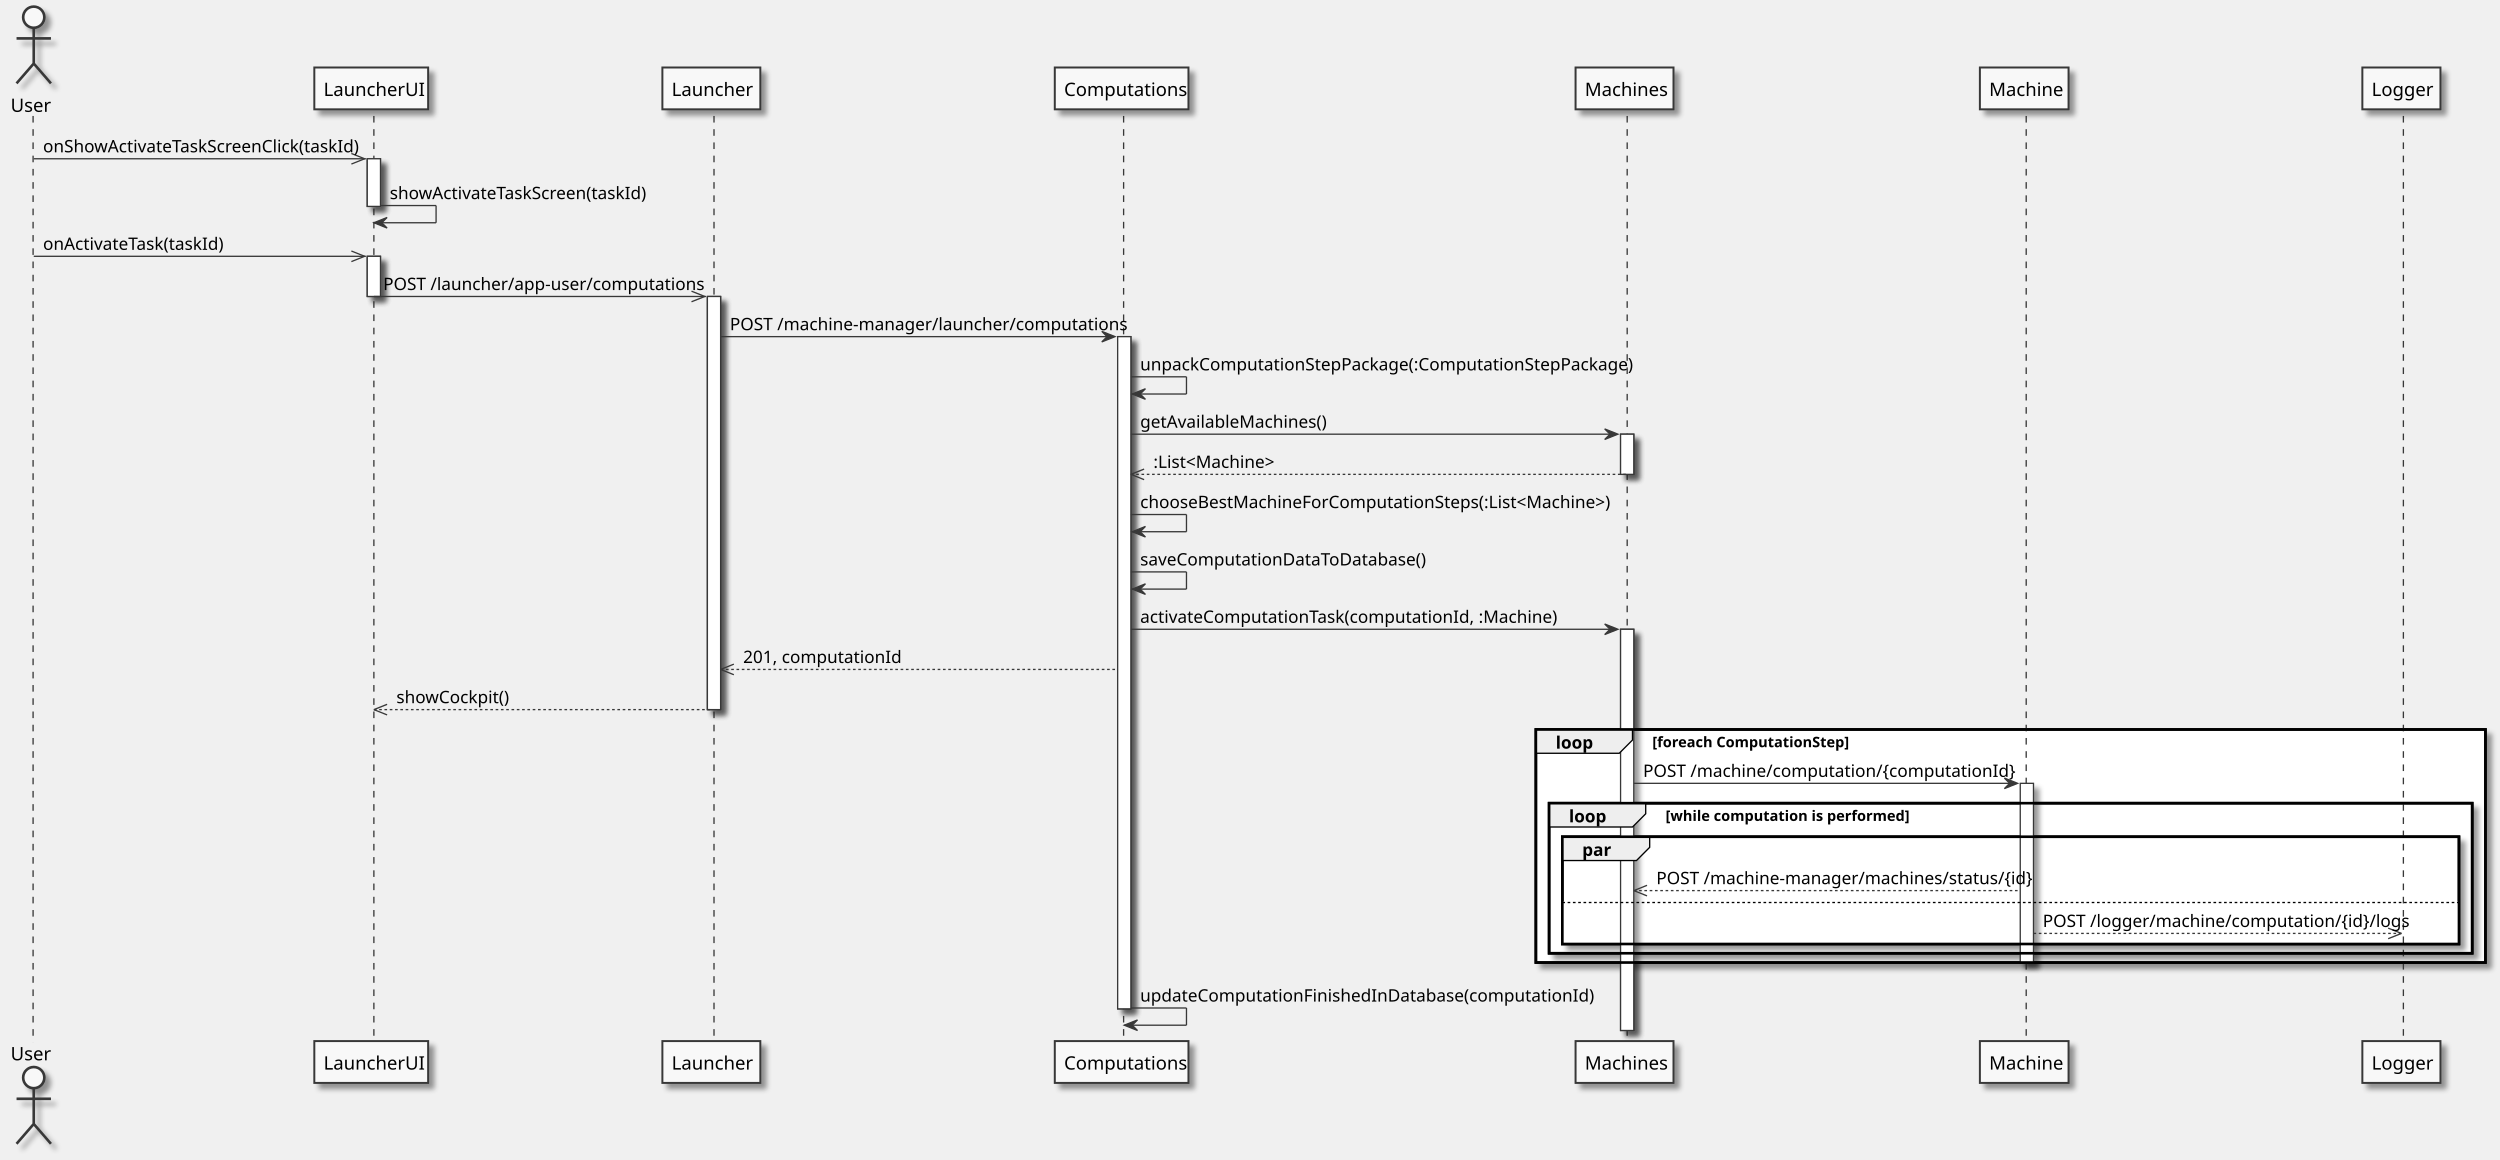
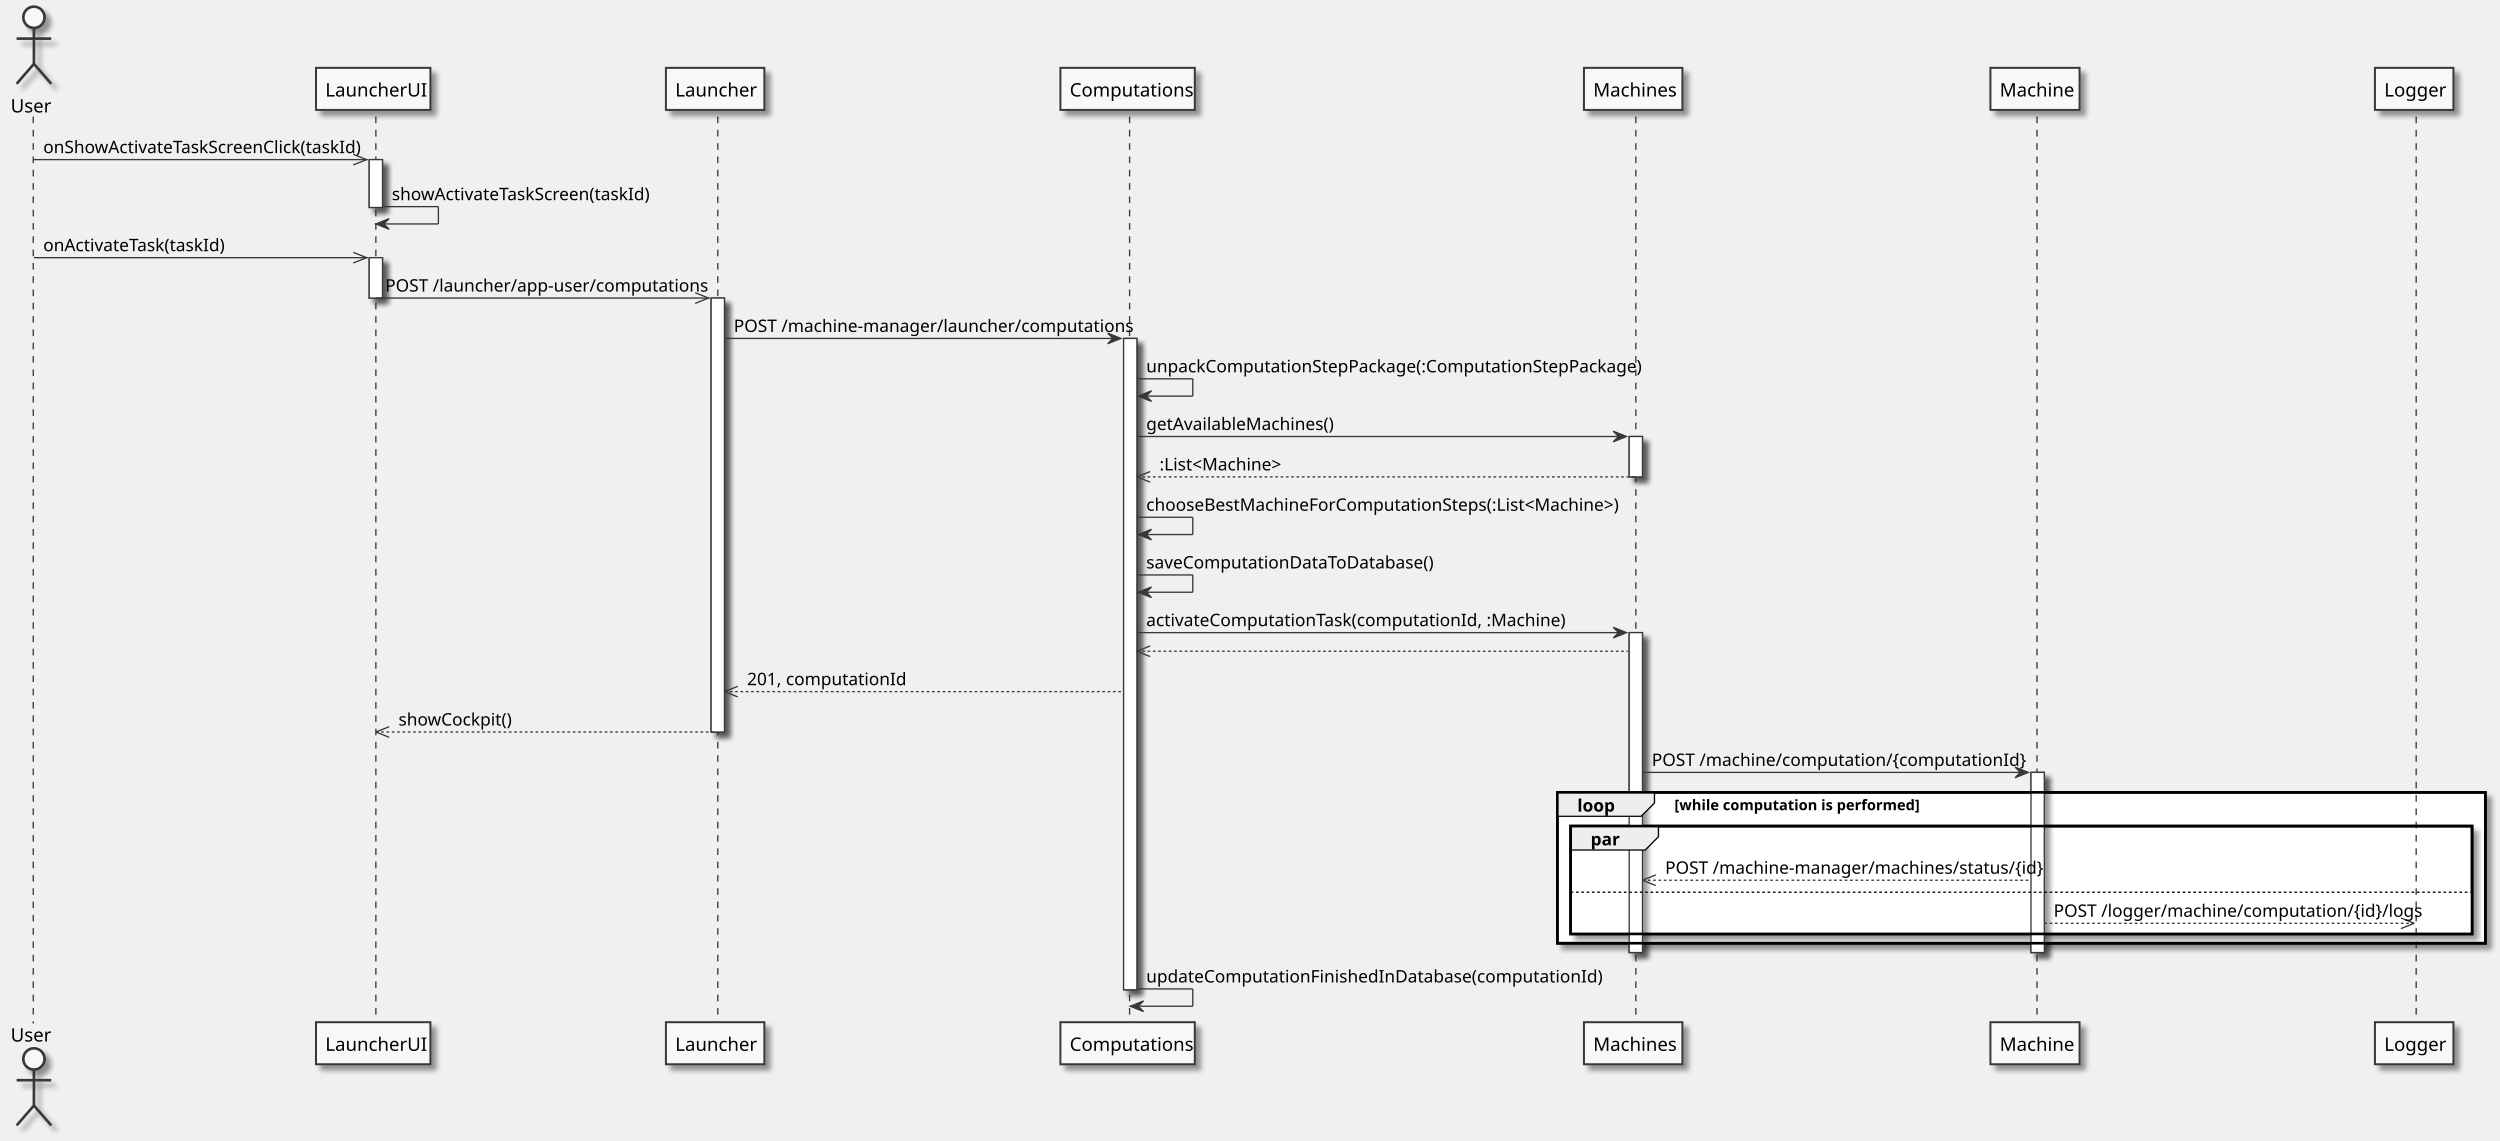
- <svg xmlns="http://www.w3.org/2000/svg" contentScriptType="application/ecmascript" contentStyleType="text/css" height="876px" preserveAspectRatio="none" style="width:1889px;height:876px;" version="1.1" viewBox="0 0 1889 876" width="1889px" zoomAndPan="magnify">
+ <svg xmlns="http://www.w3.org/2000/svg" contentScriptType="application/ecmascript" contentStyleType="text/css" height="857px" preserveAspectRatio="none" style="width:1879px;height:857px;" version="1.1" viewBox="0 0 1879 857" width="1879px" zoomAndPan="magnify">
  <defs>
-     <filter height="300%" id="fkzocs5eice92" width="300%" x="-1" y="-1">
+     <filter height="300%" id="f1x4ijlb79cz75" width="300%" x="-1" y="-1">
      <feGaussianBlur result="blurOut" stdDeviation="2.0" />
      <feColorMatrix in="blurOut" result="blurOut2" type="matrix" values="0 0 0 0 0 0 0 0 0 0 0 0 0 0 0 0 0 0 .4 0" />
      <feOffset dx="4.0" dy="4.0" in="blurOut2" result="blurOut3" />
      <feBlend in="SourceGraphic" in2="blurOut3" mode="normal" />
    </filter>
  </defs>
  <g>
-     <rect fill="#FFFFFF" filter="url(#fkzocs5eice92)" height="36" style="stroke: #383838; stroke-width: 1.0;" width="10" x="277.5" y="119.961" />
-     <rect fill="#FFFFFF" filter="url(#fkzocs5eice92)" height="30.352" style="stroke: #383838; stroke-width: 1.0;" width="10" x="277.5" y="193.664" />
-     <rect fill="#FFFFFF" filter="url(#fkzocs5eice92)" height="312.164" style="stroke: #383838; stroke-width: 1.0;" width="10" x="534.5" y="224.016" />
-     <rect fill="#FFFFFF" filter="url(#fkzocs5eice92)" height="507.922" style="stroke: #383838; stroke-width: 1.0;" width="10" x="844.5" y="254.367" />
-     <rect fill="#FFFFFF" filter="url(#fkzocs5eice92)" height="30.352" style="stroke: #383838; stroke-width: 1.0;" width="10" x="1224.5" y="328.07" />
-     <rect fill="#FFFFFF" filter="url(#fkzocs5eice92)" height="303.164" style="stroke: #383838; stroke-width: 1.0;" width="10" x="1224.5" y="475.477" />
-     <rect fill="#FFFFFF" filter="url(#fkzocs5eice92)" height="135.406" style="stroke: #383838; stroke-width: 1.0;" width="10" x="1526.5" y="591.883" />
-     <rect fill="#FFFFFF" filter="url(#fkzocs5eice92)" height="176.109" style="stroke: #000000; stroke-width: 2.0;" width="717.5" x="1160.5" y="551.18" />
-     <rect fill="#FFFFFF" filter="url(#fkzocs5eice92)" height="113.406" style="stroke: #000000; stroke-width: 2.0;" width="697.5" x="1170.5" y="606.883" />
-     <rect fill="#FFFFFF" filter="url(#fkzocs5eice92)" height="81.055" style="stroke: #000000; stroke-width: 2.0;" width="677.5" x="1180.5" y="632.234" />
-     <rect fill="#FFFFFF" height="32.352" style="stroke: none; stroke-width: 1.0;" width="677.5" x="1180.5" y="680.938" />
-     <line style="stroke: #383838; stroke-width: 1.0; stroke-dasharray: 5.0,5.0;" x1="25" x2="25" y1="87.609" y2="787.641" />
-     <line style="stroke: #383838; stroke-width: 1.0; stroke-dasharray: 5.0,5.0;" x1="282.5" x2="282.5" y1="87.609" y2="787.641" />
-     <line style="stroke: #383838; stroke-width: 1.0; stroke-dasharray: 5.0,5.0;" x1="539.5" x2="539.5" y1="87.609" y2="787.641" />
-     <line style="stroke: #383838; stroke-width: 1.0; stroke-dasharray: 5.0,5.0;" x1="849" x2="849" y1="87.609" y2="787.641" />
-     <line style="stroke: #383838; stroke-width: 1.0; stroke-dasharray: 5.0,5.0;" x1="1229.5" x2="1229.5" y1="87.609" y2="787.641" />
-     <line style="stroke: #383838; stroke-width: 1.0; stroke-dasharray: 5.0,5.0;" x1="1531" x2="1531" y1="87.609" y2="787.641" />
-     <line style="stroke: #383838; stroke-width: 1.0; stroke-dasharray: 5.0,5.0;" x1="1816" x2="1816" y1="87.609" y2="787.641" />
+     <rect fill="#FFFFFF" filter="url(#f1x4ijlb79cz75)" height="36" style="stroke: #383838; stroke-width: 1.0;" width="10" x="277.5" y="119.961" />
+     <rect fill="#FFFFFF" filter="url(#f1x4ijlb79cz75)" height="30.352" style="stroke: #383838; stroke-width: 1.0;" width="10" x="277.5" y="193.664" />
+     <rect fill="#FFFFFF" filter="url(#f1x4ijlb79cz75)" height="326.164" style="stroke: #383838; stroke-width: 1.0;" width="10" x="534.5" y="224.016" />
+     <rect fill="#FFFFFF" filter="url(#f1x4ijlb79cz75)" height="489.57" style="stroke: #383838; stroke-width: 1.0;" width="10" x="844.5" y="254.367" />
+     <rect fill="#FFFFFF" filter="url(#f1x4ijlb79cz75)" height="30.352" style="stroke: #383838; stroke-width: 1.0;" width="10" x="1224.5" y="328.07" />
+     <rect fill="#FFFFFF" filter="url(#f1x4ijlb79cz75)" height="240.461" style="stroke: #383838; stroke-width: 1.0;" width="10" x="1224.5" y="475.477" />
+     <rect fill="#FFFFFF" filter="url(#f1x4ijlb79cz75)" height="135.406" style="stroke: #383838; stroke-width: 1.0;" width="10" x="1526.5" y="580.531" />
+     <rect fill="#FFFFFF" filter="url(#f1x4ijlb79cz75)" height="113.406" style="stroke: #000000; stroke-width: 2.0;" width="697.5" x="1170.5" y="595.531" />
+     <rect fill="#FFFFFF" filter="url(#f1x4ijlb79cz75)" height="81.055" style="stroke: #000000; stroke-width: 2.0;" width="677.5" x="1180.5" y="620.883" />
+     <rect fill="#FFFFFF" height="32.352" style="stroke: none; stroke-width: 1.0;" width="677.5" x="1180.5" y="669.586" />
+     <line style="stroke: #383838; stroke-width: 1.0; stroke-dasharray: 5.0,5.0;" x1="25" x2="25" y1="87.609" y2="769.289" />
+     <line style="stroke: #383838; stroke-width: 1.0; stroke-dasharray: 5.0,5.0;" x1="282.5" x2="282.5" y1="87.609" y2="769.289" />
+     <line style="stroke: #383838; stroke-width: 1.0; stroke-dasharray: 5.0,5.0;" x1="539.5" x2="539.5" y1="87.609" y2="769.289" />
+     <line style="stroke: #383838; stroke-width: 1.0; stroke-dasharray: 5.0,5.0;" x1="849" x2="849" y1="87.609" y2="769.289" />
+     <line style="stroke: #383838; stroke-width: 1.0; stroke-dasharray: 5.0,5.0;" x1="1229.5" x2="1229.5" y1="87.609" y2="769.289" />
+     <line style="stroke: #383838; stroke-width: 1.0; stroke-dasharray: 5.0,5.0;" x1="1531" x2="1531" y1="87.609" y2="769.289" />
+     <line style="stroke: #383838; stroke-width: 1.0; stroke-dasharray: 5.0,5.0;" x1="1816" x2="1816" y1="87.609" y2="769.289" />
    <text fill="#000000" font-family="sans-serif" font-size="14" lengthAdjust="spacingAndGlyphs" textLength="29" x="8" y="84.533">User</text>
-     <ellipse cx="25.5" cy="13" fill="#F8F8F8" filter="url(#fkzocs5eice92)" rx="8" ry="8" style="stroke: #383838; stroke-width: 2.0;" />
-     <path d="M25.5,21 L25.5,48 M12.5,29 L38.5,29 M25.5,48 L12.5,63 M25.5,48 L38.5,63 " fill="none" filter="url(#fkzocs5eice92)" style="stroke: #383838; stroke-width: 2.0;" />
-     <text fill="#000000" font-family="sans-serif" font-size="14" lengthAdjust="spacingAndGlyphs" textLength="29" x="8" y="801.174">User</text>
-     <ellipse cx="25.5" cy="814.25" fill="#F8F8F8" filter="url(#fkzocs5eice92)" rx="8" ry="8" style="stroke: #383838; stroke-width: 2.0;" />
-     <path d="M25.5,822.25 L25.5,849.25 M12.5,830.25 L38.5,830.25 M25.5,849.25 L12.5,864.25 M25.5,849.25 L38.5,864.25 " fill="none" filter="url(#fkzocs5eice92)" style="stroke: #383838; stroke-width: 2.0;" />
-     <rect fill="#F8F8F8" filter="url(#fkzocs5eice92)" height="31.609" style="stroke: #383838; stroke-width: 1.5;" width="86" x="237.5" y="51" />
+     <ellipse cx="25.5" cy="13" fill="#F8F8F8" filter="url(#f1x4ijlb79cz75)" rx="8" ry="8" style="stroke: #383838; stroke-width: 2.0;" />
+     <path d="M25.5,21 L25.5,48 M12.5,29 L38.5,29 M25.5,48 L12.5,63 M25.5,48 L38.5,63 " fill="none" filter="url(#f1x4ijlb79cz75)" style="stroke: #383838; stroke-width: 2.0;" />
+     <text fill="#000000" font-family="sans-serif" font-size="14" lengthAdjust="spacingAndGlyphs" textLength="29" x="8" y="782.822">User</text>
+     <ellipse cx="25.5" cy="795.898" fill="#F8F8F8" filter="url(#f1x4ijlb79cz75)" rx="8" ry="8" style="stroke: #383838; stroke-width: 2.0;" />
+     <path d="M25.5,803.898 L25.5,830.898 M12.5,811.898 L38.5,811.898 M25.5,830.898 L12.5,845.898 M25.5,830.898 L38.5,845.898 " fill="none" filter="url(#f1x4ijlb79cz75)" style="stroke: #383838; stroke-width: 2.0;" />
+     <rect fill="#F8F8F8" filter="url(#f1x4ijlb79cz75)" height="31.609" style="stroke: #383838; stroke-width: 1.5;" width="86" x="237.5" y="51" />
    <text fill="#000000" font-family="sans-serif" font-size="14" lengthAdjust="spacingAndGlyphs" textLength="72" x="244.5" y="72.533">LauncherUI</text>
-     <rect fill="#F8F8F8" filter="url(#fkzocs5eice92)" height="31.609" style="stroke: #383838; stroke-width: 1.5;" width="86" x="237.5" y="786.641" />
-     <text fill="#000000" font-family="sans-serif" font-size="14" lengthAdjust="spacingAndGlyphs" textLength="72" x="244.5" y="808.174">LauncherUI</text>
-     <rect fill="#F8F8F8" filter="url(#fkzocs5eice92)" height="31.609" style="stroke: #383838; stroke-width: 1.5;" width="74" x="500.5" y="51" />
+     <rect fill="#F8F8F8" filter="url(#f1x4ijlb79cz75)" height="31.609" style="stroke: #383838; stroke-width: 1.5;" width="86" x="237.5" y="768.289" />
+     <text fill="#000000" font-family="sans-serif" font-size="14" lengthAdjust="spacingAndGlyphs" textLength="72" x="244.5" y="789.822">LauncherUI</text>
+     <rect fill="#F8F8F8" filter="url(#f1x4ijlb79cz75)" height="31.609" style="stroke: #383838; stroke-width: 1.5;" width="74" x="500.5" y="51" />
    <text fill="#000000" font-family="sans-serif" font-size="14" lengthAdjust="spacingAndGlyphs" textLength="60" x="507.5" y="72.533">Launcher</text>
-     <rect fill="#F8F8F8" filter="url(#fkzocs5eice92)" height="31.609" style="stroke: #383838; stroke-width: 1.5;" width="74" x="500.5" y="786.641" />
-     <text fill="#000000" font-family="sans-serif" font-size="14" lengthAdjust="spacingAndGlyphs" textLength="60" x="507.5" y="808.174">Launcher</text>
-     <rect fill="#F8F8F8" filter="url(#fkzocs5eice92)" height="31.609" style="stroke: #383838; stroke-width: 1.5;" width="101" x="797" y="51" />
+     <rect fill="#F8F8F8" filter="url(#f1x4ijlb79cz75)" height="31.609" style="stroke: #383838; stroke-width: 1.5;" width="74" x="500.5" y="768.289" />
+     <text fill="#000000" font-family="sans-serif" font-size="14" lengthAdjust="spacingAndGlyphs" textLength="60" x="507.5" y="789.822">Launcher</text>
+     <rect fill="#F8F8F8" filter="url(#f1x4ijlb79cz75)" height="31.609" style="stroke: #383838; stroke-width: 1.5;" width="101" x="797" y="51" />
    <text fill="#000000" font-family="sans-serif" font-size="14" lengthAdjust="spacingAndGlyphs" textLength="87" x="804" y="72.533">Computations</text>
-     <rect fill="#F8F8F8" filter="url(#fkzocs5eice92)" height="31.609" style="stroke: #383838; stroke-width: 1.5;" width="101" x="797" y="786.641" />
-     <text fill="#000000" font-family="sans-serif" font-size="14" lengthAdjust="spacingAndGlyphs" textLength="87" x="804" y="808.174">Computations</text>
-     <rect fill="#F8F8F8" filter="url(#fkzocs5eice92)" height="31.609" style="stroke: #383838; stroke-width: 1.5;" width="74" x="1190.5" y="51" />
+     <rect fill="#F8F8F8" filter="url(#f1x4ijlb79cz75)" height="31.609" style="stroke: #383838; stroke-width: 1.5;" width="101" x="797" y="768.289" />
+     <text fill="#000000" font-family="sans-serif" font-size="14" lengthAdjust="spacingAndGlyphs" textLength="87" x="804" y="789.822">Computations</text>
+     <rect fill="#F8F8F8" filter="url(#f1x4ijlb79cz75)" height="31.609" style="stroke: #383838; stroke-width: 1.5;" width="74" x="1190.5" y="51" />
    <text fill="#000000" font-family="sans-serif" font-size="14" lengthAdjust="spacingAndGlyphs" textLength="60" x="1197.5" y="72.533">Machines</text>
-     <rect fill="#F8F8F8" filter="url(#fkzocs5eice92)" height="31.609" style="stroke: #383838; stroke-width: 1.5;" width="74" x="1190.5" y="786.641" />
-     <text fill="#000000" font-family="sans-serif" font-size="14" lengthAdjust="spacingAndGlyphs" textLength="60" x="1197.5" y="808.174">Machines</text>
-     <rect fill="#F8F8F8" filter="url(#fkzocs5eice92)" height="31.609" style="stroke: #383838; stroke-width: 1.5;" width="67" x="1496" y="51" />
+     <rect fill="#F8F8F8" filter="url(#f1x4ijlb79cz75)" height="31.609" style="stroke: #383838; stroke-width: 1.5;" width="74" x="1190.5" y="768.289" />
+     <text fill="#000000" font-family="sans-serif" font-size="14" lengthAdjust="spacingAndGlyphs" textLength="60" x="1197.5" y="789.822">Machines</text>
+     <rect fill="#F8F8F8" filter="url(#f1x4ijlb79cz75)" height="31.609" style="stroke: #383838; stroke-width: 1.5;" width="67" x="1496" y="51" />
    <text fill="#000000" font-family="sans-serif" font-size="14" lengthAdjust="spacingAndGlyphs" textLength="53" x="1503" y="72.533">Machine</text>
-     <rect fill="#F8F8F8" filter="url(#fkzocs5eice92)" height="31.609" style="stroke: #383838; stroke-width: 1.5;" width="67" x="1496" y="786.641" />
-     <text fill="#000000" font-family="sans-serif" font-size="14" lengthAdjust="spacingAndGlyphs" textLength="53" x="1503" y="808.174">Machine</text>
-     <rect fill="#F8F8F8" filter="url(#fkzocs5eice92)" height="31.609" style="stroke: #383838; stroke-width: 1.5;" width="59" x="1785" y="51" />
+     <rect fill="#F8F8F8" filter="url(#f1x4ijlb79cz75)" height="31.609" style="stroke: #383838; stroke-width: 1.5;" width="67" x="1496" y="768.289" />
+     <text fill="#000000" font-family="sans-serif" font-size="14" lengthAdjust="spacingAndGlyphs" textLength="53" x="1503" y="789.822">Machine</text>
+     <rect fill="#F8F8F8" filter="url(#f1x4ijlb79cz75)" height="31.609" style="stroke: #383838; stroke-width: 1.5;" width="59" x="1785" y="51" />
    <text fill="#000000" font-family="sans-serif" font-size="14" lengthAdjust="spacingAndGlyphs" textLength="45" x="1792" y="72.533">Logger</text>
-     <rect fill="#F8F8F8" filter="url(#fkzocs5eice92)" height="31.609" style="stroke: #383838; stroke-width: 1.5;" width="59" x="1785" y="786.641" />
-     <text fill="#000000" font-family="sans-serif" font-size="14" lengthAdjust="spacingAndGlyphs" textLength="45" x="1792" y="808.174">Logger</text>
-     <rect fill="#FFFFFF" filter="url(#fkzocs5eice92)" height="36" style="stroke: #383838; stroke-width: 1.0;" width="10" x="277.5" y="119.961" />
-     <rect fill="#FFFFFF" filter="url(#fkzocs5eice92)" height="30.352" style="stroke: #383838; stroke-width: 1.0;" width="10" x="277.5" y="193.664" />
-     <rect fill="#FFFFFF" filter="url(#fkzocs5eice92)" height="312.164" style="stroke: #383838; stroke-width: 1.0;" width="10" x="534.5" y="224.016" />
-     <rect fill="#FFFFFF" filter="url(#fkzocs5eice92)" height="507.922" style="stroke: #383838; stroke-width: 1.0;" width="10" x="844.5" y="254.367" />
-     <rect fill="#FFFFFF" filter="url(#fkzocs5eice92)" height="30.352" style="stroke: #383838; stroke-width: 1.0;" width="10" x="1224.5" y="328.07" />
-     <rect fill="#FFFFFF" filter="url(#fkzocs5eice92)" height="303.164" style="stroke: #383838; stroke-width: 1.0;" width="10" x="1224.5" y="475.477" />
-     <rect fill="#FFFFFF" filter="url(#fkzocs5eice92)" height="135.406" style="stroke: #383838; stroke-width: 1.0;" width="10" x="1526.5" y="591.883" />
+     <rect fill="#F8F8F8" filter="url(#f1x4ijlb79cz75)" height="31.609" style="stroke: #383838; stroke-width: 1.5;" width="59" x="1785" y="768.289" />
+     <text fill="#000000" font-family="sans-serif" font-size="14" lengthAdjust="spacingAndGlyphs" textLength="45" x="1792" y="789.822">Logger</text>
+     <rect fill="#FFFFFF" filter="url(#f1x4ijlb79cz75)" height="36" style="stroke: #383838; stroke-width: 1.0;" width="10" x="277.5" y="119.961" />
+     <rect fill="#FFFFFF" filter="url(#f1x4ijlb79cz75)" height="30.352" style="stroke: #383838; stroke-width: 1.0;" width="10" x="277.5" y="193.664" />
+     <rect fill="#FFFFFF" filter="url(#f1x4ijlb79cz75)" height="326.164" style="stroke: #383838; stroke-width: 1.0;" width="10" x="534.5" y="224.016" />
+     <rect fill="#FFFFFF" filter="url(#f1x4ijlb79cz75)" height="489.57" style="stroke: #383838; stroke-width: 1.0;" width="10" x="844.5" y="254.367" />
+     <rect fill="#FFFFFF" filter="url(#f1x4ijlb79cz75)" height="30.352" style="stroke: #383838; stroke-width: 1.0;" width="10" x="1224.5" y="328.07" />
+     <rect fill="#FFFFFF" filter="url(#f1x4ijlb79cz75)" height="240.461" style="stroke: #383838; stroke-width: 1.0;" width="10" x="1224.5" y="475.477" />
+     <rect fill="#FFFFFF" filter="url(#f1x4ijlb79cz75)" height="135.406" style="stroke: #383838; stroke-width: 1.0;" width="10" x="1526.5" y="580.531" />
    <line style="stroke: #383838; stroke-width: 1.0;" x1="275.5" x2="265.5" y1="119.961" y2="115.961" />
    <line style="stroke: #383838; stroke-width: 1.0;" x1="275.5" x2="265.5" y1="119.961" y2="123.961" />
    <line style="stroke: #383838; stroke-width: 1.0;" x1="25.5" x2="276.5" y1="119.961" y2="119.961" />
    <text fill="#000000" font-family="sans-serif" font-size="13" lengthAdjust="spacingAndGlyphs" textLength="233" x="32.5" y="115.105">onShowActivateTaskScreenClick(taskId)</text>
    <line style="stroke: #383838; stroke-width: 1.0;" x1="287.5" x2="329.5" y1="155.312" y2="155.312" />
    <line style="stroke: #383838; stroke-width: 1.0;" x1="329.5" x2="329.5" y1="155.312" y2="168.312" />
    <line style="stroke: #383838; stroke-width: 1.0;" x1="282.5" x2="329.5" y1="168.312" y2="168.312" />
    <polygon fill="#383838" points="292.5,164.312,282.5,168.312,292.5,172.312,288.5,168.312" style="stroke: #383838; stroke-width: 1.0;" />
    <text fill="#000000" font-family="sans-serif" font-size="13" lengthAdjust="spacingAndGlyphs" textLength="188" x="294.5" y="150.456">showActivateTaskScreen(taskId)</text>
    <line style="stroke: #383838; stroke-width: 1.0;" x1="275.5" x2="265.5" y1="193.664" y2="189.664" />
    <line style="stroke: #383838; stroke-width: 1.0;" x1="275.5" x2="265.5" y1="193.664" y2="197.664" />
    <line style="stroke: #383838; stroke-width: 1.0;" x1="25.5" x2="276.5" y1="193.664" y2="193.664" />
    <text fill="#000000" font-family="sans-serif" font-size="13" lengthAdjust="spacingAndGlyphs" textLength="131" x="32.5" y="188.808">onActivateTask(taskId)</text>
    <line style="stroke: #383838; stroke-width: 1.0;" x1="532.5" x2="522.5" y1="224.016" y2="220.016" />
    <line style="stroke: #383838; stroke-width: 1.0;" x1="532.5" x2="522.5" y1="224.016" y2="228.016" />
    <line style="stroke: #383838; stroke-width: 1.0;" x1="282.5" x2="533.5" y1="224.016" y2="224.016" />
    <text fill="#000000" font-family="sans-serif" font-size="13" lengthAdjust="spacingAndGlyphs" textLength="228" x="289.5" y="219.159">POST /launcher​/app-user​/computations</text>
    <polygon fill="#383838" points="832.5,250.367,842.5,254.367,832.5,258.367,836.5,254.367" style="stroke: #383838; stroke-width: 1.0;" />
    <line style="stroke: #383838; stroke-width: 1.0;" x1="544.5" x2="838.5" y1="254.367" y2="254.367" />
    <text fill="#000000" font-family="sans-serif" font-size="13" lengthAdjust="spacingAndGlyphs" textLength="281" x="551.5" y="249.511">POST /machine-manager/launcher/computations</text>
    <line style="stroke: #383838; stroke-width: 1.0;" x1="854.5" x2="896.5" y1="284.719" y2="284.719" />
    <line style="stroke: #383838; stroke-width: 1.0;" x1="896.5" x2="896.5" y1="284.719" y2="297.719" />
    <line style="stroke: #383838; stroke-width: 1.0;" x1="855.5" x2="896.5" y1="297.719" y2="297.719" />
    <polygon fill="#383838" points="865.5,293.719,855.5,297.719,865.5,301.719,861.5,297.719" style="stroke: #383838; stroke-width: 1.0;" />
    <text fill="#000000" font-family="sans-serif" font-size="13" lengthAdjust="spacingAndGlyphs" textLength="356" x="861.5" y="279.862">unpackComputationStepPackage(:ComputationStepPackage)</text>
    <polygon fill="#383838" points="1212.5,324.07,1222.5,328.07,1212.5,332.07,1216.5,328.07" style="stroke: #383838; stroke-width: 1.0;" />
    <line style="stroke: #383838; stroke-width: 1.0;" x1="854.5" x2="1218.5" y1="328.07" y2="328.07" />
    <text fill="#000000" font-family="sans-serif" font-size="13" lengthAdjust="spacingAndGlyphs" textLength="133" x="861.5" y="323.214">getAvailableMachines()</text>
    <line style="stroke: #383838; stroke-width: 1.0;" x1="854.5" x2="864.5" y1="358.422" y2="354.422" />
    <line style="stroke: #383838; stroke-width: 1.0;" x1="854.5" x2="864.5" y1="358.422" y2="362.422" />
    <line style="stroke: #383838; stroke-width: 1.0; stroke-dasharray: 2.0,2.0;" x1="854.5" x2="1228.5" y1="358.422" y2="358.422" />
    <text fill="#000000" font-family="sans-serif" font-size="13" lengthAdjust="spacingAndGlyphs" textLength="90" x="871.5" y="353.565">:List&lt;Machine&gt;</text>
    <line style="stroke: #383838; stroke-width: 1.0;" x1="854.5" x2="896.5" y1="388.773" y2="388.773" />
    <line style="stroke: #383838; stroke-width: 1.0;" x1="896.5" x2="896.5" y1="388.773" y2="401.773" />
    <line style="stroke: #383838; stroke-width: 1.0;" x1="855.5" x2="896.5" y1="401.773" y2="401.773" />
    <polygon fill="#383838" points="865.5,397.773,855.5,401.773,865.5,405.773,861.5,401.773" style="stroke: #383838; stroke-width: 1.0;" />
    <text fill="#000000" font-family="sans-serif" font-size="13" lengthAdjust="spacingAndGlyphs" textLength="342" x="861.5" y="383.917">chooseBestMachineForComputationSteps(:List&lt;Machine&gt;)</text>
    <line style="stroke: #383838; stroke-width: 1.0;" x1="854.5" x2="896.5" y1="432.125" y2="432.125" />
    <line style="stroke: #383838; stroke-width: 1.0;" x1="896.5" x2="896.5" y1="432.125" y2="445.125" />
    <line style="stroke: #383838; stroke-width: 1.0;" x1="855.5" x2="896.5" y1="445.125" y2="445.125" />
    <polygon fill="#383838" points="865.5,441.125,855.5,445.125,865.5,449.125,861.5,445.125" style="stroke: #383838; stroke-width: 1.0;" />
    <text fill="#000000" font-family="sans-serif" font-size="13" lengthAdjust="spacingAndGlyphs" textLength="203" x="861.5" y="427.269">saveComputationDataToDatabase()</text>
    <polygon fill="#383838" points="1212.5,471.477,1222.5,475.477,1212.5,479.477,1216.5,475.477" style="stroke: #383838; stroke-width: 1.0;" />
    <line style="stroke: #383838; stroke-width: 1.0;" x1="854.5" x2="1218.5" y1="475.477" y2="475.477" />
    <text fill="#000000" font-family="sans-serif" font-size="13" lengthAdjust="spacingAndGlyphs" textLength="295" x="861.5" y="470.62">activateComputationTask(computationId, :Machine)</text>
-     <line style="stroke: #383838; stroke-width: 1.0;" x1="544.5" x2="554.5" y1="505.828" y2="501.828" />
-     <line style="stroke: #383838; stroke-width: 1.0;" x1="544.5" x2="554.5" y1="505.828" y2="509.828" />
-     <line style="stroke: #383838; stroke-width: 1.0; stroke-dasharray: 2.0,2.0;" x1="544.5" x2="843.5" y1="505.828" y2="505.828" />
-     <text fill="#000000" font-family="sans-serif" font-size="13" lengthAdjust="spacingAndGlyphs" textLength="110" x="561.5" y="500.972">201, computationId</text>
-     <line style="stroke: #383838; stroke-width: 1.0;" x1="282.5" x2="292.5" y1="536.18" y2="532.18" />
-     <line style="stroke: #383838; stroke-width: 1.0;" x1="282.5" x2="292.5" y1="536.18" y2="540.18" />
-     <line style="stroke: #383838; stroke-width: 1.0; stroke-dasharray: 2.0,2.0;" x1="282.5" x2="538.5" y1="536.18" y2="536.18" />
-     <text fill="#000000" font-family="sans-serif" font-size="13" lengthAdjust="spacingAndGlyphs" textLength="82" x="299.5" y="531.323">showCockpit()</text>
-     <path d="M1160.5,551.18 L1233.5,551.18 L1233.5,559.18 L1223.5,569.18 L1160.5,569.18 L1160.5,551.18 " fill="#EEEEEE" style="stroke: #000000; stroke-width: 1.0;" />
-     <rect fill="none" height="176.109" style="stroke: #000000; stroke-width: 2.0;" width="717.5" x="1160.5" y="551.18" />
-     <text fill="#000000" font-family="sans-serif" font-size="13" font-weight="bold" lengthAdjust="spacingAndGlyphs" textLength="28" x="1175.5" y="565.675">loop</text>
-     <text fill="#000000" font-family="sans-serif" font-size="11" font-weight="bold" lengthAdjust="spacingAndGlyphs" textLength="149" x="1248.5" y="564.599">[foreach ComputationStep]</text>
-     <polygon fill="#383838" points="1514.5,587.883,1524.5,591.883,1514.5,595.883,1518.5,591.883" style="stroke: #383838; stroke-width: 1.0;" />
-     <line style="stroke: #383838; stroke-width: 1.0;" x1="1234.5" x2="1520.5" y1="591.883" y2="591.883" />
-     <text fill="#000000" font-family="sans-serif" font-size="13" lengthAdjust="spacingAndGlyphs" textLength="260" x="1241.5" y="587.026">POST /machine/computation/{computationId}</text>
-     <path d="M1170.5,606.883 L1243.5,606.883 L1243.5,614.883 L1233.5,624.883 L1170.5,624.883 L1170.5,606.883 " fill="#EEEEEE" style="stroke: #000000; stroke-width: 1.0;" />
-     <rect fill="none" height="113.406" style="stroke: #000000; stroke-width: 2.0;" width="697.5" x="1170.5" y="606.883" />
-     <text fill="#000000" font-family="sans-serif" font-size="13" font-weight="bold" lengthAdjust="spacingAndGlyphs" textLength="28" x="1185.5" y="621.378">loop</text>
-     <text fill="#000000" font-family="sans-serif" font-size="11" font-weight="bold" lengthAdjust="spacingAndGlyphs" textLength="186" x="1258.5" y="620.302">[while computation is performed]</text>
-     <path d="M1180.5,632.234 L1246.5,632.234 L1246.5,640.234 L1236.5,650.234 L1180.5,650.234 L1180.5,632.234 " fill="#EEEEEE" style="stroke: #000000; stroke-width: 1.0;" />
-     <rect fill="none" height="81.055" style="stroke: #000000; stroke-width: 2.0;" width="677.5" x="1180.5" y="632.234" />
-     <text fill="#000000" font-family="sans-serif" font-size="13" font-weight="bold" lengthAdjust="spacingAndGlyphs" textLength="21" x="1195.5" y="646.73">par</text>
-     <line style="stroke: #383838; stroke-width: 1.0;" x1="1234.5" x2="1244.5" y1="672.938" y2="668.938" />
-     <line style="stroke: #383838; stroke-width: 1.0;" x1="1234.5" x2="1244.5" y1="672.938" y2="676.938" />
-     <line style="stroke: #383838; stroke-width: 1.0; stroke-dasharray: 2.0,2.0;" x1="1234.5" x2="1525.5" y1="672.938" y2="672.938" />
-     <text fill="#000000" font-family="sans-serif" font-size="13" lengthAdjust="spacingAndGlyphs" textLength="268" x="1251.5" y="668.081">POST /machine-manager/machines/status/{id}</text>
-     <line style="stroke: #000000; stroke-width: 1.0; stroke-dasharray: 2.0,2.0;" x1="1180.5" x2="1858" y1="681.938" y2="681.938" />
-     <line style="stroke: #383838; stroke-width: 1.0;" x1="1814.5" x2="1804.5" y1="705.289" y2="701.289" />
-     <line style="stroke: #383838; stroke-width: 1.0;" x1="1814.5" x2="1804.5" y1="705.289" y2="709.289" />
-     <line style="stroke: #383838; stroke-width: 1.0; stroke-dasharray: 2.0,2.0;" x1="1536.5" x2="1815.5" y1="705.289" y2="705.289" />
-     <text fill="#000000" font-family="sans-serif" font-size="13" lengthAdjust="spacingAndGlyphs" textLength="256" x="1543.5" y="700.433">POST /logger/machine/computation/{id}/logs</text>
-     <line style="stroke: #383838; stroke-width: 1.0;" x1="854.5" x2="896.5" y1="761.641" y2="761.641" />
-     <line style="stroke: #383838; stroke-width: 1.0;" x1="896.5" x2="896.5" y1="761.641" y2="774.641" />
-     <line style="stroke: #383838; stroke-width: 1.0;" x1="849.5" x2="896.5" y1="774.641" y2="774.641" />
-     <polygon fill="#383838" points="859.5,770.641,849.5,774.641,859.5,778.641,855.5,774.641" style="stroke: #383838; stroke-width: 1.0;" />
-     <text fill="#000000" font-family="sans-serif" font-size="13" lengthAdjust="spacingAndGlyphs" textLength="315" x="861.5" y="756.784">updateComputationFinishedInDatabase(computationId)</text>
+     <line style="stroke: #383838; stroke-width: 1.0;" x1="854.5" x2="864.5" y1="489.477" y2="485.477" />
+     <line style="stroke: #383838; stroke-width: 1.0;" x1="854.5" x2="864.5" y1="489.477" y2="493.477" />
+     <line style="stroke: #383838; stroke-width: 1.0; stroke-dasharray: 2.0,2.0;" x1="854.5" x2="1223.5" y1="489.477" y2="489.477" />
+     <line style="stroke: #383838; stroke-width: 1.0;" x1="544.5" x2="554.5" y1="519.828" y2="515.828" />
+     <line style="stroke: #383838; stroke-width: 1.0;" x1="544.5" x2="554.5" y1="519.828" y2="523.828" />
+     <line style="stroke: #383838; stroke-width: 1.0; stroke-dasharray: 2.0,2.0;" x1="544.5" x2="843.5" y1="519.828" y2="519.828" />
+     <text fill="#000000" font-family="sans-serif" font-size="13" lengthAdjust="spacingAndGlyphs" textLength="110" x="561.5" y="514.972">201, computationId</text>
+     <line style="stroke: #383838; stroke-width: 1.0;" x1="282.5" x2="292.5" y1="550.18" y2="546.18" />
+     <line style="stroke: #383838; stroke-width: 1.0;" x1="282.5" x2="292.5" y1="550.18" y2="554.18" />
+     <line style="stroke: #383838; stroke-width: 1.0; stroke-dasharray: 2.0,2.0;" x1="282.5" x2="538.5" y1="550.18" y2="550.18" />
+     <text fill="#000000" font-family="sans-serif" font-size="13" lengthAdjust="spacingAndGlyphs" textLength="82" x="299.5" y="545.323">showCockpit()</text>
+     <polygon fill="#383838" points="1514.5,576.531,1524.5,580.531,1514.5,584.531,1518.5,580.531" style="stroke: #383838; stroke-width: 1.0;" />
+     <line style="stroke: #383838; stroke-width: 1.0;" x1="1234.5" x2="1520.5" y1="580.531" y2="580.531" />
+     <text fill="#000000" font-family="sans-serif" font-size="13" lengthAdjust="spacingAndGlyphs" textLength="260" x="1241.5" y="575.675">POST /machine/computation/{computationId}</text>
+     <path d="M1170.5,595.531 L1243.5,595.531 L1243.5,603.531 L1233.5,613.531 L1170.5,613.531 L1170.5,595.531 " fill="#EEEEEE" style="stroke: #000000; stroke-width: 1.0;" />
+     <rect fill="none" height="113.406" style="stroke: #000000; stroke-width: 2.0;" width="697.5" x="1170.5" y="595.531" />
+     <text fill="#000000" font-family="sans-serif" font-size="13" font-weight="bold" lengthAdjust="spacingAndGlyphs" textLength="28" x="1185.5" y="610.026">loop</text>
+     <text fill="#000000" font-family="sans-serif" font-size="11" font-weight="bold" lengthAdjust="spacingAndGlyphs" textLength="186" x="1258.5" y="608.95">[while computation is performed]</text>
+     <path d="M1180.5,620.883 L1246.5,620.883 L1246.5,628.883 L1236.5,638.883 L1180.5,638.883 L1180.5,620.883 " fill="#EEEEEE" style="stroke: #000000; stroke-width: 1.0;" />
+     <rect fill="none" height="81.055" style="stroke: #000000; stroke-width: 2.0;" width="677.5" x="1180.5" y="620.883" />
+     <text fill="#000000" font-family="sans-serif" font-size="13" font-weight="bold" lengthAdjust="spacingAndGlyphs" textLength="21" x="1195.5" y="635.378">par</text>
+     <line style="stroke: #383838; stroke-width: 1.0;" x1="1234.5" x2="1244.5" y1="661.586" y2="657.586" />
+     <line style="stroke: #383838; stroke-width: 1.0;" x1="1234.5" x2="1244.5" y1="661.586" y2="665.586" />
+     <line style="stroke: #383838; stroke-width: 1.0; stroke-dasharray: 2.0,2.0;" x1="1234.5" x2="1525.5" y1="661.586" y2="661.586" />
+     <text fill="#000000" font-family="sans-serif" font-size="13" lengthAdjust="spacingAndGlyphs" textLength="268" x="1251.5" y="656.73">POST /machine-manager/machines/status/{id}</text>
+     <line style="stroke: #000000; stroke-width: 1.0; stroke-dasharray: 2.0,2.0;" x1="1180.5" x2="1858" y1="670.586" y2="670.586" />
+     <line style="stroke: #383838; stroke-width: 1.0;" x1="1814.5" x2="1804.5" y1="693.938" y2="689.938" />
+     <line style="stroke: #383838; stroke-width: 1.0;" x1="1814.5" x2="1804.5" y1="693.938" y2="697.938" />
+     <line style="stroke: #383838; stroke-width: 1.0; stroke-dasharray: 2.0,2.0;" x1="1536.5" x2="1815.5" y1="693.938" y2="693.938" />
+     <text fill="#000000" font-family="sans-serif" font-size="13" lengthAdjust="spacingAndGlyphs" textLength="256" x="1543.5" y="689.081">POST /logger/machine/computation/{id}/logs</text>
+     <line style="stroke: #383838; stroke-width: 1.0;" x1="854.5" x2="896.5" y1="743.289" y2="743.289" />
+     <line style="stroke: #383838; stroke-width: 1.0;" x1="896.5" x2="896.5" y1="743.289" y2="756.289" />
+     <line style="stroke: #383838; stroke-width: 1.0;" x1="849.5" x2="896.5" y1="756.289" y2="756.289" />
+     <polygon fill="#383838" points="859.5,752.289,849.5,756.289,859.5,760.289,855.5,756.289" style="stroke: #383838; stroke-width: 1.0;" />
+     <text fill="#000000" font-family="sans-serif" font-size="13" lengthAdjust="spacingAndGlyphs" textLength="315" x="861.5" y="738.433">updateComputationFinishedInDatabase(computationId)</text>
  </g>
</svg>
